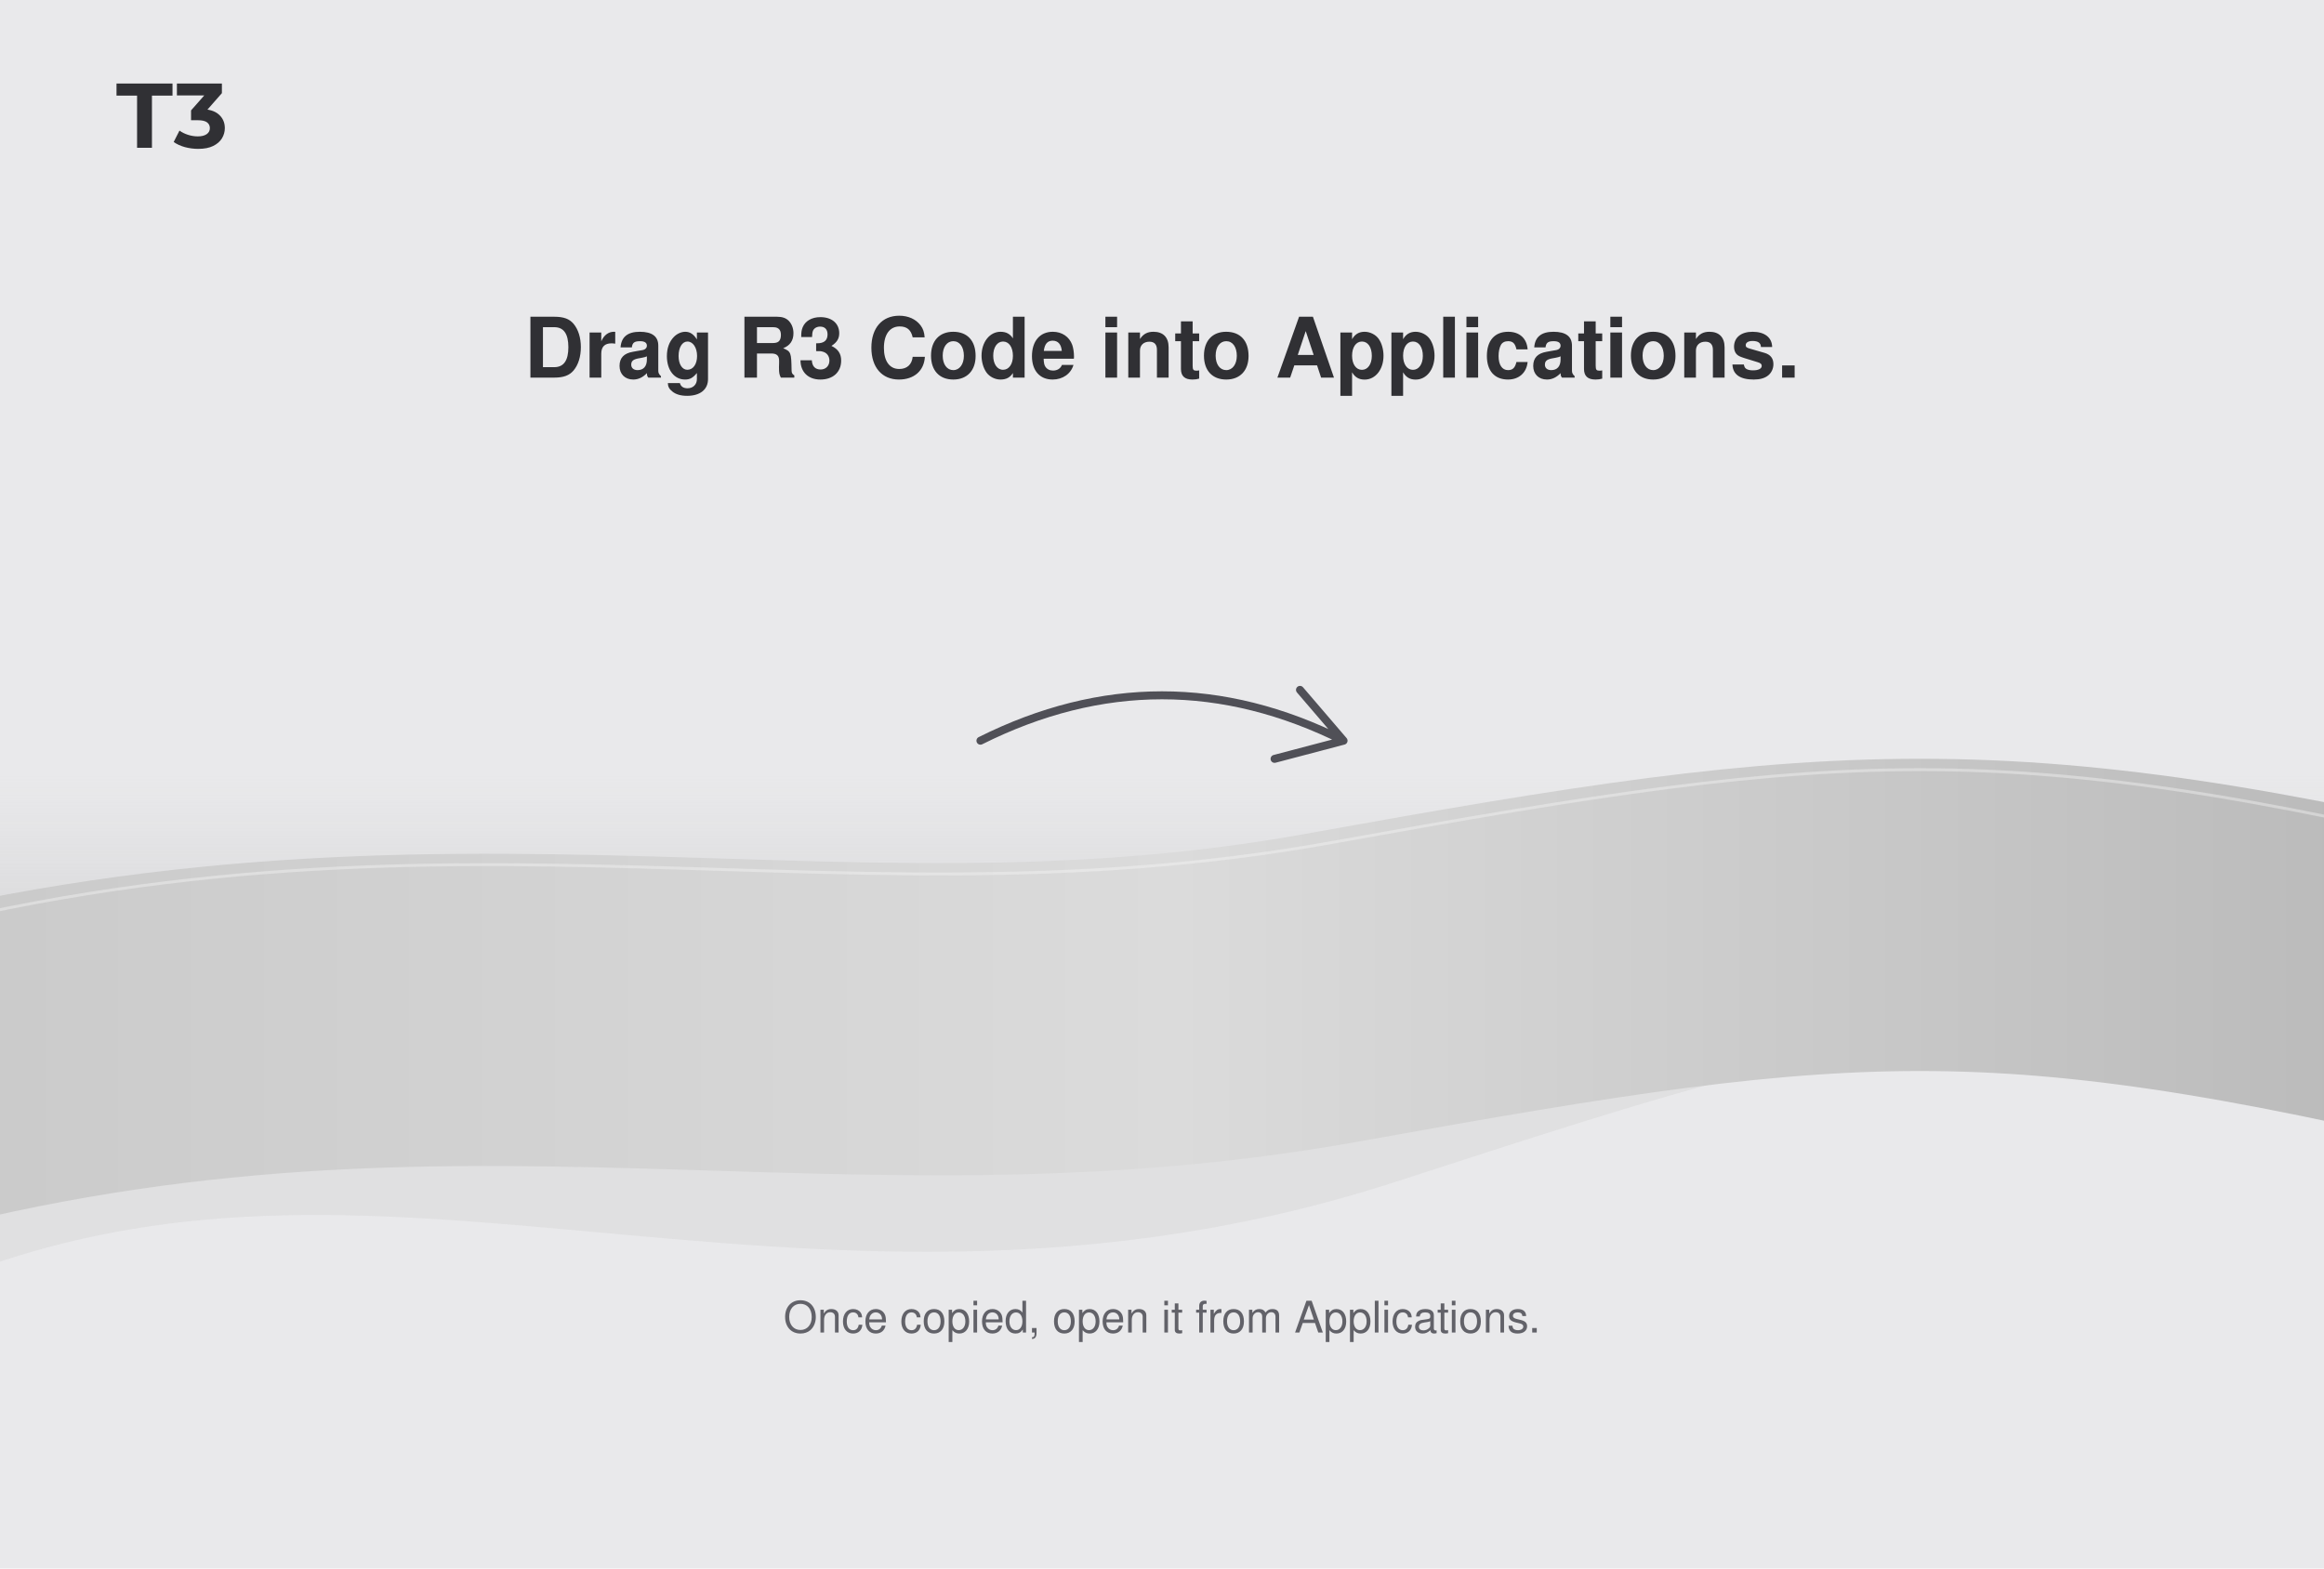
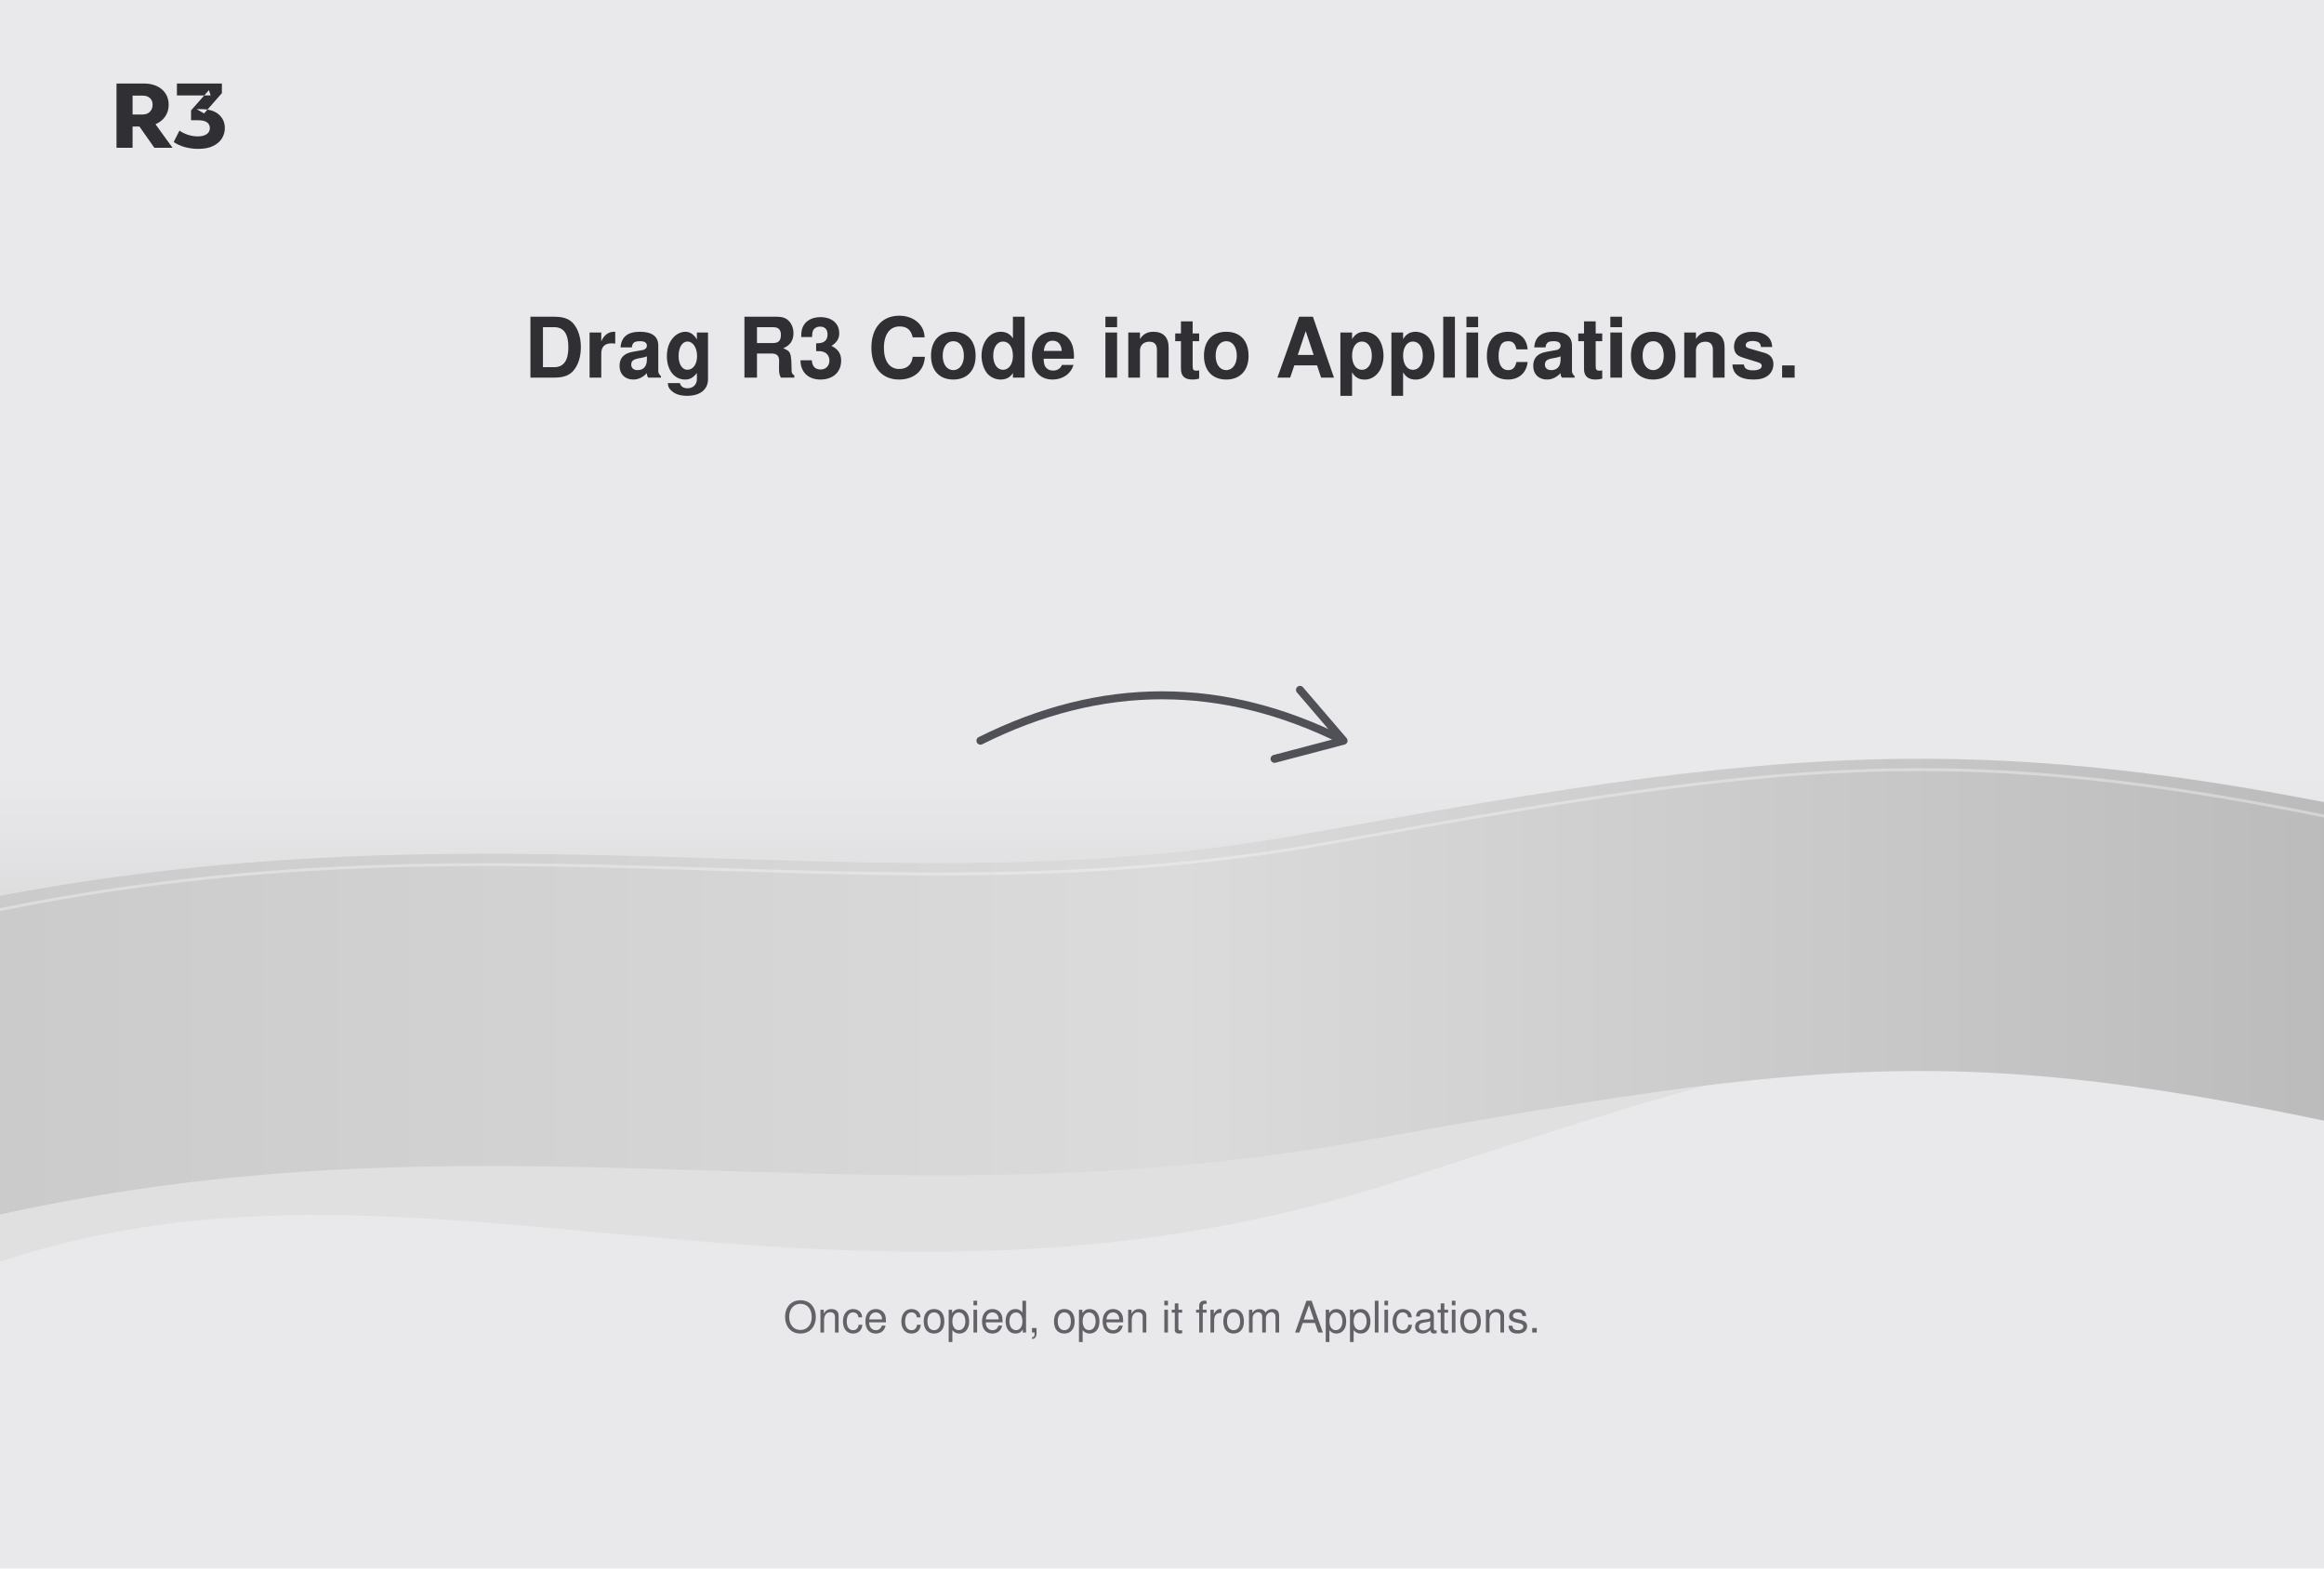
<svg xmlns="http://www.w3.org/2000/svg" width="1280" height="864" viewBox="0 0 640 432">
  <defs>
    <linearGradient id="veil" x1="0" y1="0" x2="0" y2="1">
      <stop stop-color="#B7B7B7" stop-opacity="0" />
      <stop offset=".55" stop-color="#A5A5A5" stop-opacity=".24" />
      <stop offset="1" stop-color="#D1D1D1" stop-opacity=".4" />
    </linearGradient>
    <linearGradient id="silk" x1="0" y1="0" x2="1" y2="0">
      <stop stop-color="#C8C8C8" />
      <stop offset=".5" stop-color="#DBDBDB" />
      <stop offset="1" stop-color="#B5B5B5" />
    </linearGradient>
  </defs>
  <rect width="640" height="432" fill="#E9E9EB" />
  <path d="M-60 293C95 220 214 304 362 256S559 191 707 257" stroke="url(#veil)" stroke-width="146" fill="none" opacity="1" stroke-linecap="round" stroke-linejoin="round" />
  <path d="M-60 306C113 252 223 298 367 272S553 242 707 280" stroke="url(#silk)" stroke-width="86" fill="none" opacity="1" stroke-linecap="round" stroke-linejoin="round" />
  <path d="M-60 266C113 212 223 258 367 232S553 202 707 240" stroke="#F5F5F5" stroke-width="0.8" fill="none" opacity="0.42" stroke-linecap="round" stroke-linejoin="round" />
  <svg x="32" y="23" width="30" height="18" viewBox="15.531 37 94.394 56.96" fill="#303034">
-     <path d="M33.451 93V47.56H15.531V37H64.331V47.56H46.411V93H33.451ZM86.725 93.96C82.832 93.96 78.965 93.453 75.125 92.44C71.285 91.373 68.032 89.88 65.365 87.96L70.405 78.04C72.539 79.587 75.019 80.813 77.845 81.72C80.672 82.627 83.525 83.08 86.405 83.08C89.659 83.08 92.219 82.44 94.085 81.16C95.952 79.88 96.885 78.12 96.885 75.88C96.885 73.747 96.059 72.067 94.405 70.84C92.752 69.613 90.085 69 86.405 69H80.485V60.44L96.085 42.76L97.525 47.4H68.165V37H107.365V45.4L91.845 63.08L85.285 59.32H89.045C95.925 59.32 101.125 60.867 104.645 63.96C108.165 67.053 109.925 71.027 109.925 75.88C109.925 79.027 109.099 81.987 107.445 84.76C105.792 87.48 103.259 89.693 99.845 91.4C96.432 93.107 92.059 93.96 86.725 93.96Z" />
+     <path d="M15.531 93V37H39.5C52.5 37 61 44.5 61 55.5C61 63.5 56.5 69.5 49.5 72.5L64.331 93H48.5L35.5 74.5H29.531V93H15.531ZM29.531 47.56V64H38.5C43.5 64 47 60.5 47 55.5C47 50.5 43.5 47.56 38.5 47.56H29.531ZM86.725 93.96C82.832 93.96 78.965 93.453 75.125 92.44C71.285 91.373 68.032 89.88 65.365 87.96L70.405 78.04C72.539 79.587 75.019 80.813 77.845 81.72C80.672 82.627 83.525 83.08 86.405 83.08C89.659 83.08 92.219 82.44 94.085 81.16C95.952 79.88 96.885 78.12 96.885 75.88C96.885 73.747 96.059 72.067 94.405 70.84C92.752 69.613 90.085 69 86.405 69H80.485V60.44L96.085 42.76L97.525 47.4H68.165V37H107.365V45.4L91.845 63.08L85.285 59.32H89.045C95.925 59.32 101.125 60.867 104.645 63.96C108.165 67.053 109.925 71.027 109.925 75.88C109.925 79.027 109.099 81.987 107.445 84.76C105.792 87.48 103.259 89.693 99.845 91.4C96.432 93.107 92.059 93.96 86.725 93.96Z" fill-rule="evenodd" />
  </svg>
  <text x="320" y="104" fill="#303034" font-family="Helvetica" font-size="23" font-weight="700" text-anchor="middle">Drag R3 Code into Applications.</text>
  <path d="M270 204Q320 179 370 204M358 190L370 204L351 209" stroke="#505057" stroke-width="2.2" fill="none" opacity="1" stroke-linecap="round" stroke-linejoin="round" />
  <text x="320" y="367" fill="#626269" font-family="Helvetica" font-size="12" font-weight="400" text-anchor="middle">Once copied, open it from Applications.</text>
</svg>
